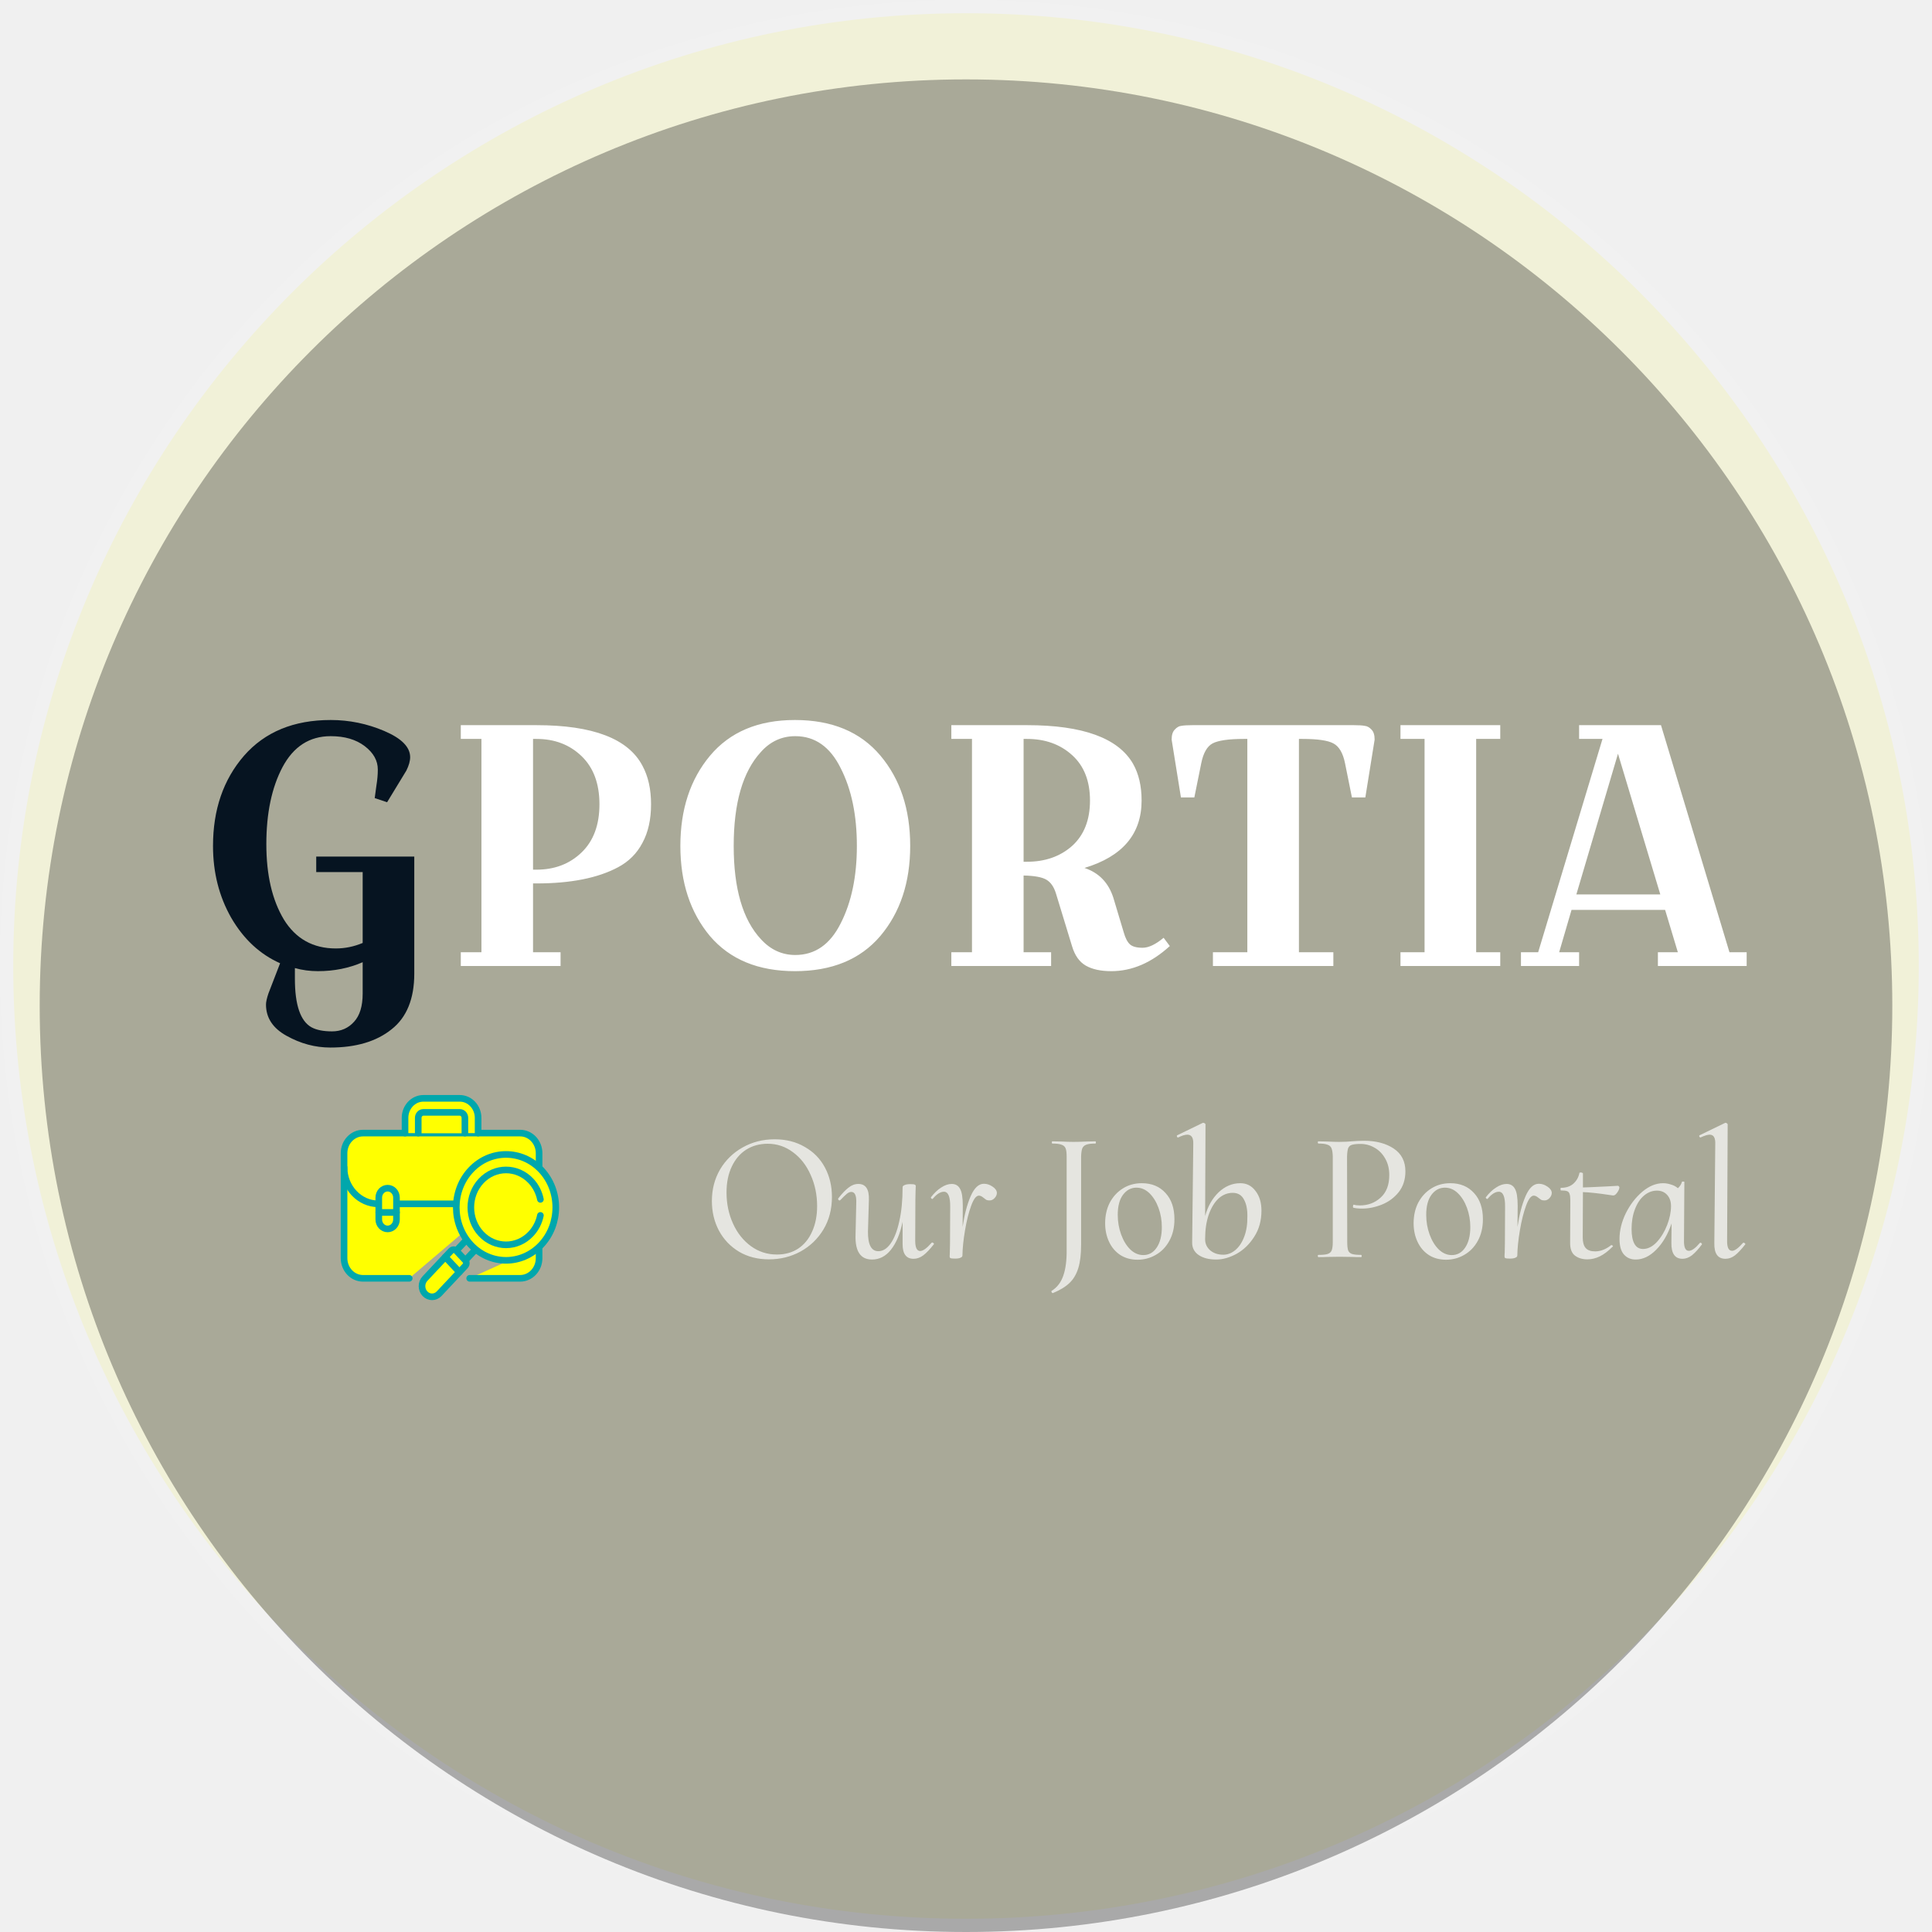
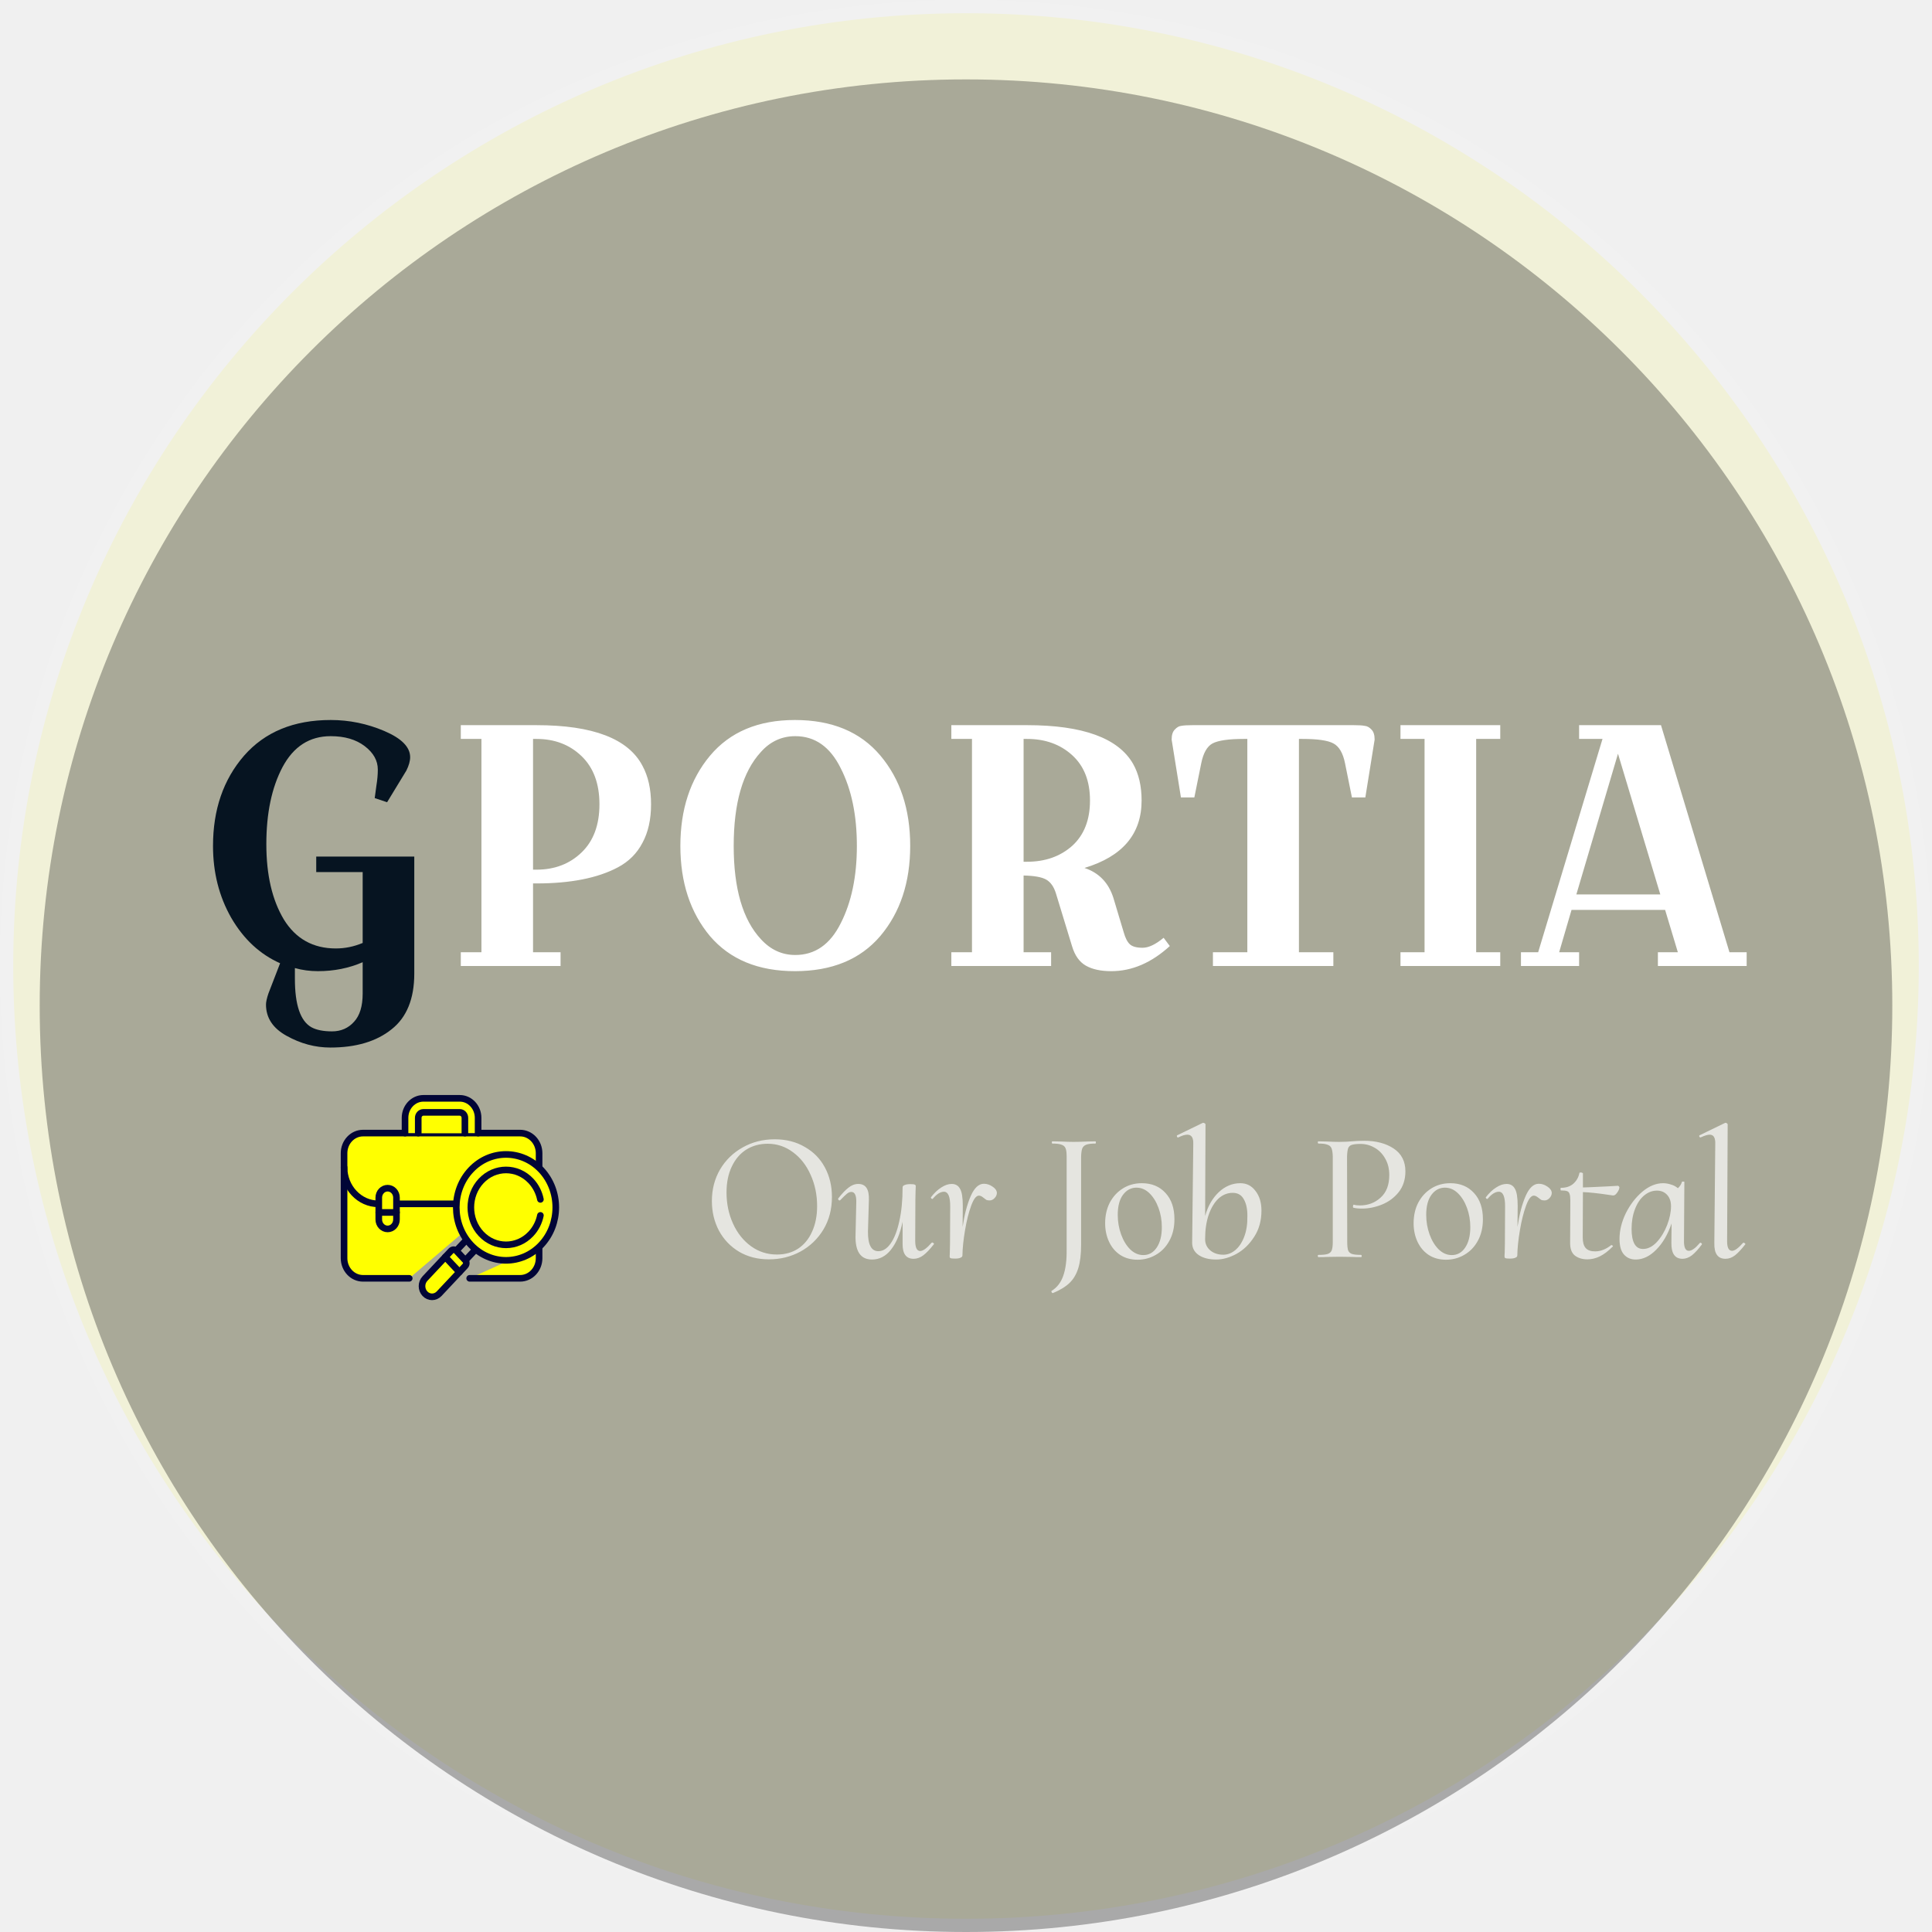
<svg xmlns="http://www.w3.org/2000/svg" width="146" height="146" viewBox="0 0 146 146" fill="#FFFF00">
  <circle opacity="0.1" cx="73" cy="73" r="72.5" stroke="white" />
  <circle opacity="0.3" cx="73" cy="76" r="70" fill="black" />
  <path opacity="0.7" d="M58.109 95.168C57.26 95.168 56.509 94.977 55.855 94.594C55.202 94.202 54.693 93.67 54.329 92.998C53.975 92.326 53.797 91.579 53.797 90.758C53.797 89.881 54.003 89.087 54.413 88.378C54.833 87.669 55.403 87.113 56.121 86.712C56.849 86.301 57.657 86.096 58.543 86.096C59.402 86.096 60.158 86.287 60.811 86.67C61.474 87.043 61.983 87.561 62.337 88.224C62.692 88.887 62.869 89.629 62.869 90.45C62.869 91.374 62.655 92.195 62.225 92.914C61.796 93.623 61.217 94.179 60.489 94.58C59.761 94.972 58.968 95.168 58.109 95.168ZM58.711 94.804C59.327 94.804 59.864 94.655 60.321 94.356C60.779 94.048 61.129 93.619 61.371 93.068C61.623 92.517 61.749 91.878 61.749 91.15C61.749 90.291 61.586 89.503 61.259 88.784C60.942 88.065 60.499 87.496 59.929 87.076C59.36 86.647 58.721 86.432 58.011 86.432C57.405 86.432 56.863 86.581 56.387 86.88C55.921 87.179 55.557 87.608 55.295 88.168C55.034 88.719 54.903 89.367 54.903 90.114C54.903 90.963 55.067 91.747 55.393 92.466C55.72 93.185 56.173 93.754 56.751 94.174C57.33 94.594 57.983 94.804 58.711 94.804ZM70.407 93.908C70.417 93.899 70.431 93.894 70.449 93.894C70.487 93.894 70.519 93.913 70.547 93.95C70.585 93.978 70.594 94.001 70.575 94.02C70.277 94.403 70.011 94.683 69.777 94.86C69.544 95.037 69.297 95.126 69.035 95.126C68.485 95.126 68.209 94.757 68.209 94.02V92.326C68.023 93.231 67.729 93.936 67.327 94.44C66.935 94.935 66.459 95.182 65.899 95.182C65.031 95.182 64.616 94.566 64.653 93.334L64.709 90.842C64.719 90.329 64.593 90.072 64.331 90.072C64.219 90.072 64.103 90.123 63.981 90.226C63.86 90.329 63.701 90.483 63.505 90.688C63.487 90.707 63.468 90.716 63.449 90.716C63.412 90.716 63.384 90.702 63.365 90.674C63.337 90.637 63.328 90.604 63.337 90.576C63.627 90.203 63.888 89.927 64.121 89.75C64.355 89.563 64.602 89.47 64.863 89.47C65.423 89.47 65.689 89.871 65.661 90.674L65.591 93.068C65.582 94.057 65.843 94.552 66.375 94.552C66.721 94.552 67.029 94.361 67.299 93.978C67.579 93.586 67.799 93.026 67.957 92.298C68.125 91.57 68.209 90.711 68.209 89.722C68.209 89.647 68.261 89.591 68.363 89.554C68.466 89.507 68.606 89.484 68.783 89.484C68.979 89.484 69.096 89.498 69.133 89.526C69.18 89.545 69.203 89.582 69.203 89.638C69.203 89.703 69.199 89.82 69.189 89.988C69.18 90.156 69.175 90.371 69.175 90.632L69.161 93.754C69.161 94.277 69.287 94.538 69.539 94.538C69.754 94.538 70.043 94.328 70.407 93.908ZM74.354 89.456C74.578 89.456 74.793 89.526 74.998 89.666C75.213 89.806 75.325 89.965 75.334 90.142C75.334 90.282 75.278 90.413 75.166 90.534C75.054 90.655 74.928 90.716 74.788 90.716C74.685 90.716 74.601 90.702 74.536 90.674C74.48 90.637 74.405 90.581 74.312 90.506C74.191 90.403 74.079 90.352 73.976 90.352C73.771 90.352 73.575 90.609 73.388 91.122C73.201 91.635 73.047 92.251 72.926 92.97C72.805 93.689 72.739 94.323 72.73 94.874C72.73 94.949 72.683 95.005 72.59 95.042C72.497 95.089 72.357 95.112 72.17 95.112C71.983 95.112 71.867 95.098 71.82 95.07C71.783 95.051 71.764 95.014 71.764 94.958C71.764 94.846 71.769 94.748 71.778 94.664L71.792 93.964L71.806 91.206C71.815 90.441 71.657 90.058 71.33 90.058C71.199 90.058 71.059 90.105 70.91 90.198C70.77 90.291 70.63 90.422 70.49 90.59C70.481 90.599 70.467 90.604 70.448 90.604C70.42 90.604 70.397 90.59 70.378 90.562C70.35 90.534 70.341 90.506 70.35 90.478C70.602 90.151 70.863 89.904 71.134 89.736C71.405 89.559 71.666 89.47 71.918 89.47C72.207 89.47 72.417 89.591 72.548 89.834C72.688 90.067 72.758 90.501 72.758 91.136L72.744 92.718C72.884 91.775 73.089 90.996 73.36 90.38C73.631 89.764 73.962 89.456 74.354 89.456ZM79.57 97.716C79.532 97.725 79.499 97.702 79.472 97.646C79.444 97.599 79.444 97.567 79.472 97.548C79.882 97.296 80.176 96.913 80.353 96.4C80.531 95.896 80.615 95.243 80.606 94.44V87.384C80.606 87.104 80.578 86.899 80.522 86.768C80.466 86.637 80.363 86.549 80.213 86.502C80.064 86.446 79.835 86.418 79.528 86.418C79.499 86.418 79.486 86.39 79.486 86.334C79.486 86.278 79.499 86.25 79.528 86.25L80.2 86.264C80.573 86.283 80.881 86.292 81.124 86.292C81.394 86.292 81.735 86.283 82.145 86.264L82.775 86.25C82.803 86.25 82.817 86.278 82.817 86.334C82.817 86.39 82.803 86.418 82.775 86.418C82.468 86.418 82.239 86.446 82.09 86.502C81.94 86.558 81.838 86.656 81.781 86.796C81.735 86.927 81.707 87.132 81.698 87.412V94.062C81.698 94.79 81.627 95.378 81.487 95.826C81.347 96.283 81.128 96.657 80.829 96.946C80.531 97.235 80.111 97.492 79.57 97.716ZM85.965 95.196C85.461 95.196 85.023 95.075 84.649 94.832C84.285 94.589 84.005 94.258 83.809 93.838C83.613 93.418 83.515 92.951 83.515 92.438C83.515 91.859 83.632 91.341 83.865 90.884C84.108 90.427 84.439 90.067 84.859 89.806C85.279 89.545 85.755 89.414 86.287 89.414C87.034 89.414 87.631 89.661 88.079 90.156C88.527 90.641 88.751 91.299 88.751 92.13C88.751 92.765 88.621 93.315 88.359 93.782C88.107 94.239 87.767 94.589 87.337 94.832C86.917 95.075 86.46 95.196 85.965 95.196ZM86.399 94.846C86.819 94.846 87.155 94.659 87.407 94.286C87.669 93.903 87.799 93.385 87.799 92.732C87.799 92.219 87.715 91.733 87.547 91.276C87.379 90.819 87.151 90.45 86.861 90.17C86.572 89.89 86.245 89.75 85.881 89.75C85.471 89.75 85.13 89.932 84.859 90.296C84.598 90.651 84.467 91.155 84.467 91.808C84.467 92.321 84.551 92.811 84.719 93.278C84.887 93.745 85.116 94.123 85.405 94.412C85.704 94.701 86.035 94.846 86.399 94.846ZM93.731 89.414C94.207 89.414 94.59 89.61 94.879 90.002C95.178 90.385 95.327 90.879 95.327 91.486C95.327 92.242 95.145 92.9 94.781 93.46C94.426 94.02 93.983 94.449 93.451 94.748C92.919 95.037 92.406 95.182 91.911 95.182C91.351 95.182 90.903 95.065 90.567 94.832C90.24 94.599 90.082 94.281 90.091 93.88L90.175 86.46C90.194 85.984 90.044 85.746 89.727 85.746C89.55 85.746 89.321 85.816 89.041 85.956H89.027C88.98 85.956 88.952 85.933 88.943 85.886C88.924 85.83 88.934 85.797 88.971 85.788L90.903 84.85H90.931C90.968 84.85 91.006 84.864 91.043 84.892C91.08 84.92 91.099 84.943 91.099 84.962L91.071 91.892C91.276 91.155 91.617 90.557 92.093 90.1C92.578 89.643 93.124 89.414 93.731 89.414ZM92.443 94.818C92.77 94.818 93.073 94.701 93.353 94.468C93.633 94.235 93.857 93.899 94.025 93.46C94.193 93.021 94.272 92.508 94.263 91.92C94.272 91.388 94.184 90.959 93.997 90.632C93.82 90.305 93.54 90.142 93.157 90.142C92.756 90.142 92.396 90.287 92.079 90.576C91.771 90.865 91.524 91.276 91.337 91.808C91.16 92.331 91.071 92.933 91.071 93.614V93.656C91.071 93.992 91.202 94.272 91.463 94.496C91.724 94.711 92.051 94.818 92.443 94.818ZM99.639 95C99.611 95 99.593 94.972 99.583 94.916C99.583 94.86 99.602 94.832 99.639 94.832C99.957 94.832 100.185 94.809 100.325 94.762C100.475 94.715 100.577 94.627 100.633 94.496C100.689 94.356 100.717 94.146 100.717 93.866V87.384C100.708 87.104 100.675 86.899 100.619 86.768C100.563 86.637 100.461 86.549 100.311 86.502C100.171 86.446 99.947 86.418 99.639 86.418C99.611 86.418 99.593 86.39 99.583 86.334C99.583 86.278 99.602 86.25 99.639 86.25L100.283 86.264C100.657 86.283 100.965 86.292 101.207 86.292C101.422 86.292 101.604 86.287 101.753 86.278C101.912 86.269 102.043 86.259 102.145 86.25C102.472 86.222 102.785 86.208 103.083 86.208C103.989 86.208 104.735 86.404 105.323 86.796C105.911 87.188 106.205 87.762 106.205 88.518C106.205 89.134 106.037 89.657 105.701 90.086C105.365 90.506 104.945 90.819 104.441 91.024C103.937 91.229 103.433 91.332 102.929 91.332C102.649 91.332 102.43 91.309 102.271 91.262C102.253 91.262 102.243 91.234 102.243 91.178C102.243 91.15 102.248 91.117 102.257 91.08C102.276 91.043 102.295 91.029 102.313 91.038C102.435 91.075 102.584 91.094 102.761 91.094C103.377 91.094 103.9 90.898 104.329 90.506C104.768 90.114 104.987 89.545 104.987 88.798C104.987 88.322 104.885 87.907 104.679 87.552C104.474 87.188 104.203 86.913 103.867 86.726C103.541 86.539 103.191 86.446 102.817 86.446C102.519 86.446 102.299 86.469 102.159 86.516C102.029 86.553 101.935 86.637 101.879 86.768C101.833 86.899 101.805 87.113 101.795 87.412L101.809 93.866C101.809 94.146 101.833 94.356 101.879 94.496C101.935 94.627 102.033 94.715 102.173 94.762C102.323 94.809 102.551 94.832 102.859 94.832C102.887 94.832 102.901 94.86 102.901 94.916C102.901 94.972 102.887 95 102.859 95C102.579 95 102.36 94.995 102.201 94.986L101.235 94.972L100.297 94.986C100.139 94.995 99.919 95 99.639 95ZM109.276 95.196C108.772 95.196 108.333 95.075 107.96 94.832C107.596 94.589 107.316 94.258 107.12 93.838C106.924 93.418 106.826 92.951 106.826 92.438C106.826 91.859 106.943 91.341 107.176 90.884C107.419 90.427 107.75 90.067 108.17 89.806C108.59 89.545 109.066 89.414 109.598 89.414C110.345 89.414 110.942 89.661 111.39 90.156C111.838 90.641 112.062 91.299 112.062 92.13C112.062 92.765 111.931 93.315 111.67 93.782C111.418 94.239 111.077 94.589 110.648 94.832C110.228 95.075 109.771 95.196 109.276 95.196ZM109.71 94.846C110.13 94.846 110.466 94.659 110.718 94.286C110.979 93.903 111.11 93.385 111.11 92.732C111.11 92.219 111.026 91.733 110.858 91.276C110.69 90.819 110.461 90.45 110.172 90.17C109.883 89.89 109.556 89.75 109.192 89.75C108.781 89.75 108.441 89.932 108.17 90.296C107.909 90.651 107.778 91.155 107.778 91.808C107.778 92.321 107.862 92.811 108.03 93.278C108.198 93.745 108.427 94.123 108.716 94.412C109.015 94.701 109.346 94.846 109.71 94.846ZM116.286 89.456C116.51 89.456 116.724 89.526 116.93 89.666C117.144 89.806 117.256 89.965 117.266 90.142C117.266 90.282 117.21 90.413 117.098 90.534C116.986 90.655 116.86 90.716 116.72 90.716C116.617 90.716 116.533 90.702 116.468 90.674C116.412 90.637 116.337 90.581 116.244 90.506C116.122 90.403 116.01 90.352 115.908 90.352C115.702 90.352 115.506 90.609 115.32 91.122C115.133 91.635 114.979 92.251 114.858 92.97C114.736 93.689 114.671 94.323 114.662 94.874C114.662 94.949 114.615 95.005 114.522 95.042C114.428 95.089 114.288 95.112 114.102 95.112C113.915 95.112 113.798 95.098 113.752 95.07C113.714 95.051 113.696 95.014 113.696 94.958C113.696 94.846 113.7 94.748 113.71 94.664L113.724 93.964L113.738 91.206C113.747 90.441 113.588 90.058 113.262 90.058C113.131 90.058 112.991 90.105 112.842 90.198C112.702 90.291 112.562 90.422 112.422 90.59C112.412 90.599 112.398 90.604 112.38 90.604C112.352 90.604 112.328 90.59 112.31 90.562C112.282 90.534 112.272 90.506 112.282 90.478C112.534 90.151 112.795 89.904 113.066 89.736C113.336 89.559 113.598 89.47 113.85 89.47C114.139 89.47 114.349 89.591 114.48 89.834C114.62 90.067 114.69 90.501 114.69 91.136L114.676 92.718C114.816 91.775 115.021 90.996 115.292 90.38C115.562 89.764 115.894 89.456 116.286 89.456ZM122.252 89.61C122.289 89.61 122.317 89.624 122.336 89.652C122.364 89.68 122.378 89.708 122.378 89.736C122.369 89.857 122.308 89.993 122.196 90.142C122.093 90.291 121.986 90.357 121.874 90.338L121.58 90.296C120.777 90.175 120.124 90.105 119.62 90.086L119.606 93.516C119.606 93.88 119.681 94.146 119.83 94.314C119.979 94.482 120.217 94.566 120.544 94.566C120.955 94.566 121.361 94.407 121.762 94.09H121.776C121.813 94.09 121.846 94.109 121.874 94.146C121.902 94.174 121.902 94.193 121.874 94.202C121.529 94.547 121.202 94.795 120.894 94.944C120.586 95.093 120.273 95.168 119.956 95.168C119.573 95.168 119.256 95.07 119.004 94.874C118.761 94.678 118.645 94.347 118.654 93.88L118.668 90.716C118.668 90.483 118.649 90.319 118.612 90.226C118.584 90.123 118.523 90.053 118.43 90.016C118.337 89.979 118.183 89.96 117.968 89.96C117.94 89.96 117.926 89.927 117.926 89.862C117.926 89.797 117.935 89.764 117.954 89.764C118.346 89.764 118.659 89.661 118.892 89.456C119.135 89.241 119.289 88.971 119.354 88.644C119.354 88.616 119.391 88.602 119.466 88.602C119.503 88.602 119.536 88.611 119.564 88.63C119.601 88.639 119.62 88.649 119.62 88.658V89.736C119.769 89.736 120.409 89.708 121.538 89.652L122.252 89.61ZM128.462 93.922C128.472 93.913 128.486 93.908 128.504 93.908C128.532 93.908 128.56 93.927 128.588 93.964C128.616 93.992 128.626 94.015 128.616 94.034C128.346 94.398 128.094 94.673 127.86 94.86C127.627 95.037 127.389 95.126 127.146 95.126C126.577 95.126 126.297 94.729 126.306 93.936L126.32 92.452C126.04 93.283 125.653 93.945 125.158 94.44C124.673 94.935 124.155 95.182 123.604 95.182C123.24 95.182 122.946 95.056 122.722 94.804C122.498 94.552 122.386 94.16 122.386 93.628C122.386 92.984 122.545 92.335 122.862 91.682C123.189 91.029 123.604 90.487 124.108 90.058C124.622 89.629 125.144 89.414 125.676 89.414C125.872 89.414 126.068 89.447 126.264 89.512C126.47 89.568 126.647 89.661 126.796 89.792C126.946 89.661 127.048 89.503 127.104 89.316C127.104 89.297 127.128 89.288 127.174 89.288C127.268 89.288 127.305 89.302 127.286 89.33L127.258 93.754C127.249 94.267 127.37 94.524 127.622 94.524C127.846 94.524 128.126 94.323 128.462 93.922ZM126.278 91.15C126.278 90.795 126.18 90.511 125.984 90.296C125.788 90.081 125.532 89.974 125.214 89.974C124.86 89.974 124.533 90.1 124.234 90.352C123.945 90.595 123.716 90.94 123.548 91.388C123.38 91.827 123.296 92.326 123.296 92.886C123.306 93.885 123.595 94.384 124.164 94.384C124.528 94.384 124.874 94.211 125.2 93.866C125.527 93.511 125.788 93.082 125.984 92.578C126.18 92.065 126.278 91.589 126.278 91.15ZM130.391 95.126C129.812 95.126 129.532 94.729 129.551 93.936L129.621 86.46C129.64 85.984 129.5 85.746 129.201 85.746C129.042 85.746 128.814 85.816 128.515 85.956H128.501C128.464 85.956 128.436 85.933 128.417 85.886C128.398 85.839 128.408 85.807 128.445 85.788L130.377 84.85H130.405C130.442 84.85 130.475 84.864 130.503 84.892C130.54 84.92 130.559 84.943 130.559 84.962L130.517 93.754C130.508 94.267 130.634 94.524 130.895 94.524C131.091 94.524 131.366 94.323 131.721 93.922C131.73 93.913 131.744 93.908 131.763 93.908C131.8 93.908 131.833 93.927 131.861 93.964C131.898 93.992 131.908 94.015 131.889 94.034C131.6 94.407 131.343 94.683 131.119 94.86C130.895 95.037 130.652 95.126 130.391 95.126Z" fill="white" />
-   <path d="M35.164 95.246L35.947 94.413" stroke="#00A7AC" stroke-width="0.5" stroke-miterlimit="10" stroke-linecap="round" stroke-linejoin="round" />
-   <path d="M35.26 93.683L34.477 94.516" stroke="#00A7AC" stroke-width="0.5" stroke-miterlimit="10" stroke-linecap="round" stroke-linejoin="round" />
-   <path d="M35.493 96.602H39.307C40.098 96.602 40.739 95.92 40.739 95.078V94.232" stroke="#00A7AC" stroke-width="0.5" stroke-miterlimit="10" stroke-linecap="round" stroke-linejoin="round" />
-   <path d="M40.739 88.252V87.151C40.739 86.31 40.098 85.627 39.307 85.627H27.432C26.641 85.627 26 86.31 26 87.151V95.078C26 95.92 26.641 96.602 27.432 96.602H30.925" stroke="#00A7AC" stroke-width="0.5" stroke-miterlimit="10" stroke-linecap="round" stroke-linejoin="round" />
-   <path d="M26 88.211C26 89.736 27.162 90.973 28.595 90.973H28.625" stroke="#00A7AC" stroke-width="0.5" stroke-miterlimit="10" stroke-linecap="round" stroke-linejoin="round" />
-   <path d="M29.963 90.973H34.489" stroke="#00A7AC" stroke-width="0.5" stroke-miterlimit="10" stroke-linecap="round" stroke-linejoin="round" />
-   <path d="M33.185 97.764L35.154 95.668C35.267 95.548 35.267 95.353 35.154 95.233L34.49 94.527C34.377 94.407 34.194 94.407 34.082 94.527L32.113 96.623C31.817 96.938 31.817 97.449 32.113 97.764C32.409 98.079 32.889 98.079 33.185 97.764Z" stroke="#00A7AC" stroke-width="0.5" stroke-miterlimit="10" stroke-linecap="round" stroke-linejoin="round" />
-   <path d="M33.648 94.989L34.72 96.13" stroke="#00A7AC" stroke-width="0.5" stroke-miterlimit="10" stroke-linecap="round" stroke-linejoin="round" />
-   <path d="M40.899 94.071C39.431 95.634 37.05 95.634 35.582 94.071C34.113 92.509 34.113 89.975 35.582 88.412C37.05 86.85 39.431 86.85 40.899 88.412C42.367 89.975 42.367 92.509 40.899 94.071Z" stroke="#00A7AC" stroke-width="0.5" stroke-miterlimit="10" stroke-linecap="round" stroke-linejoin="round" />
-   <path d="M40.838 91.846C40.734 92.358 40.494 92.845 40.12 93.243C39.082 94.347 37.399 94.347 36.361 93.243C35.322 92.138 35.322 90.346 36.361 89.241C37.399 88.136 39.082 88.136 40.12 89.241C40.494 89.639 40.733 90.125 40.838 90.636" stroke="#00A7AC" stroke-width="0.5" stroke-miterlimit="10" stroke-linecap="round" stroke-linejoin="round" />
-   <path d="M29.293 92.869C28.924 92.869 28.624 92.55 28.624 92.157V90.502C28.624 90.109 28.924 89.79 29.293 89.79C29.663 89.79 29.962 90.109 29.962 90.502V92.157C29.962 92.55 29.663 92.869 29.293 92.869Z" stroke="#00A7AC" stroke-width="0.5" stroke-miterlimit="10" stroke-linecap="round" stroke-linejoin="round" />
-   <path d="M29.962 91.624H28.624" stroke="#00A7AC" stroke-width="0.5" stroke-miterlimit="10" stroke-linecap="round" stroke-linejoin="round" />
-   <path d="M36.13 85.628V84.476C36.13 83.662 35.508 83 34.743 83H31.995C31.23 83 30.608 83.662 30.608 84.476V85.628" stroke="#00A7AC" stroke-width="0.5" stroke-miterlimit="10" stroke-linecap="round" stroke-linejoin="round" />
-   <path d="M31.606 85.628V84.476C31.606 84.248 31.781 84.062 31.995 84.062H34.743C34.958 84.062 35.132 84.248 35.132 84.476V85.628" stroke="#00A7AC" stroke-width="0.5" stroke-miterlimit="10" stroke-linecap="round" stroke-linejoin="round" />
+   <path d="M35.164 95.246L35.947 94.413" stroke="#010536" stroke-width="0.5" stroke-miterlimit="10" stroke-linecap="round" stroke-linejoin="round" />
+   <path d="M35.26 93.683L34.477 94.516" stroke="#010536" stroke-width="0.5" stroke-miterlimit="10" stroke-linecap="round" stroke-linejoin="round" />
+   <path d="M35.493 96.602H39.307C40.098 96.602 40.739 95.92 40.739 95.078V94.232" stroke="#010536" stroke-width="0.5" stroke-miterlimit="10" stroke-linecap="round" stroke-linejoin="round" />
+   <path d="M40.739 88.252V87.151C40.739 86.31 40.098 85.627 39.307 85.627H27.432C26.641 85.627 26 86.31 26 87.151V95.078C26 95.92 26.641 96.602 27.432 96.602H30.925" stroke="#010536" stroke-width="0.5" stroke-miterlimit="10" stroke-linecap="round" stroke-linejoin="round" />
+   <path d="M26 88.211C26 89.736 27.162 90.973 28.595 90.973H28.625" stroke="#010536" stroke-width="0.5" stroke-miterlimit="10" stroke-linecap="round" stroke-linejoin="round" />
+   <path d="M29.963 90.973H34.489" stroke="#010536" stroke-width="0.5" stroke-miterlimit="10" stroke-linecap="round" stroke-linejoin="round" />
+   <path d="M33.185 97.764L35.154 95.668C35.267 95.548 35.267 95.353 35.154 95.233L34.49 94.527C34.377 94.407 34.194 94.407 34.082 94.527L32.113 96.623C31.817 96.938 31.817 97.449 32.113 97.764C32.409 98.079 32.889 98.079 33.185 97.764Z" stroke="#010536" stroke-width="0.5" stroke-miterlimit="10" stroke-linecap="round" stroke-linejoin="round" />
+   <path d="M33.648 94.989L34.72 96.13" stroke="#010536" stroke-width="0.5" stroke-miterlimit="10" stroke-linecap="round" stroke-linejoin="round" />
+   <path d="M40.899 94.071C39.431 95.634 37.05 95.634 35.582 94.071C34.113 92.509 34.113 89.975 35.582 88.412C37.05 86.85 39.431 86.85 40.899 88.412C42.367 89.975 42.367 92.509 40.899 94.071Z" stroke="#010536" stroke-width="0.5" stroke-miterlimit="10" stroke-linecap="round" stroke-linejoin="round" />
+   <path d="M40.838 91.846C40.734 92.358 40.494 92.845 40.12 93.243C39.082 94.347 37.399 94.347 36.361 93.243C35.322 92.138 35.322 90.346 36.361 89.241C37.399 88.136 39.082 88.136 40.12 89.241C40.494 89.639 40.733 90.125 40.838 90.636" stroke="#010536" stroke-width="0.5" stroke-miterlimit="10" stroke-linecap="round" stroke-linejoin="round" />
+   <path d="M29.293 92.869C28.924 92.869 28.624 92.55 28.624 92.157V90.502C28.624 90.109 28.924 89.79 29.293 89.79C29.663 89.79 29.962 90.109 29.962 90.502V92.157C29.962 92.55 29.663 92.869 29.293 92.869Z" stroke="#010536" stroke-width="0.5" stroke-miterlimit="10" stroke-linecap="round" stroke-linejoin="round" />
+   <path d="M29.962 91.624H28.624" stroke="#010536" stroke-width="0.5" stroke-miterlimit="10" stroke-linecap="round" stroke-linejoin="round" />
+   <path d="M36.13 85.628V84.476C36.13 83.662 35.508 83 34.743 83H31.995C31.23 83 30.608 83.662 30.608 84.476V85.628" stroke="#010536" stroke-width="0.5" stroke-miterlimit="10" stroke-linecap="round" stroke-linejoin="round" />
+   <path d="M31.606 85.628V84.476C31.606 84.248 31.781 84.062 31.995 84.062H34.743C34.958 84.062 35.132 84.248 35.132 84.476V85.628" stroke="#010536" stroke-width="0.5" stroke-miterlimit="10" stroke-linecap="round" stroke-linejoin="round" />
  <path d="M23.897 65.902V64.732H31.307V73.572C31.307 75.479 30.735 76.883 29.591 77.784C28.447 78.703 26.904 79.162 24.963 79.162C23.819 79.162 22.718 78.867 21.661 78.278C20.621 77.706 20.101 76.917 20.101 75.912C20.101 75.721 20.162 75.444 20.283 75.08L21.167 72.792C19.642 72.116 18.411 70.972 17.475 69.36C16.556 67.748 16.097 65.937 16.097 63.926C16.097 61.187 16.877 58.917 18.437 57.114C20.014 55.311 22.198 54.41 24.989 54.41C26.393 54.41 27.745 54.687 29.045 55.242C30.345 55.797 30.995 56.455 30.995 57.218C30.995 57.513 30.899 57.851 30.709 58.232L29.253 60.624L28.317 60.312L28.447 59.35C28.516 58.934 28.551 58.535 28.551 58.154C28.551 57.478 28.221 56.889 27.563 56.386C26.904 55.883 26.046 55.632 24.989 55.632C23.394 55.632 22.181 56.412 21.349 57.972C20.534 59.515 20.127 61.456 20.127 63.796C20.127 66.119 20.569 68.017 21.453 69.49C22.354 70.946 23.663 71.674 25.379 71.674C26.072 71.674 26.748 71.535 27.407 71.258V65.902H23.897ZM24.027 73.39C23.42 73.39 22.84 73.312 22.285 73.156V73.962C22.285 75.938 22.701 77.16 23.533 77.628C23.914 77.836 24.434 77.94 25.093 77.94C25.769 77.94 26.323 77.697 26.757 77.212C27.19 76.744 27.407 76.033 27.407 75.08V72.714C26.367 73.165 25.24 73.39 24.027 73.39Z" fill="#061421" />
  <path d="M34.822 55.84V54.8H40.542C44.806 54.8 47.475 55.823 48.55 57.868C48.983 58.665 49.2 59.636 49.2 60.78C49.2 61.924 48.983 62.895 48.55 63.692C48.134 64.489 47.519 65.105 46.704 65.538C45.179 66.353 43.125 66.76 40.542 66.76H40.282V71.96H42.362V73H34.822V71.96H36.382V55.84H34.822ZM40.542 55.84H40.282V65.72H40.542C41.911 65.72 43.047 65.287 43.948 64.42C44.849 63.553 45.3 62.34 45.3 60.78C45.3 59.22 44.849 58.007 43.948 57.14C43.047 56.273 41.911 55.84 40.542 55.84ZM51.415 63.926C51.415 61.17 52.161 58.899 53.651 57.114C55.159 55.311 57.3 54.41 60.073 54.41C62.864 54.41 65.013 55.303 66.521 57.088C68.029 58.873 68.783 61.153 68.783 63.926C68.783 66.682 68.029 68.953 66.521 70.738C65.013 72.506 62.864 73.39 60.073 73.39C57.3 73.39 55.159 72.506 53.651 70.738C52.161 68.953 51.415 66.682 51.415 63.926ZM60.099 55.632C59.077 55.632 58.21 56.031 57.499 56.828C56.13 58.319 55.445 60.685 55.445 63.926C55.445 67.15 56.13 69.499 57.499 70.972C58.227 71.769 59.094 72.168 60.099 72.168C61.59 72.168 62.734 71.371 63.531 69.776C64.346 68.181 64.753 66.231 64.753 63.926C64.753 61.603 64.346 59.645 63.531 58.05C62.734 56.438 61.59 55.632 60.099 55.632ZM71.892 55.84V54.8H77.612C81.824 54.8 84.494 55.771 85.62 57.712C86.054 58.475 86.27 59.402 86.27 60.494C86.27 63.025 84.832 64.723 81.954 65.59C83.046 65.954 83.774 66.708 84.138 67.852L84.918 70.452C85.04 70.885 85.196 71.189 85.386 71.362C85.577 71.535 85.898 71.622 86.348 71.622C86.799 71.622 87.328 71.371 87.934 70.868L88.402 71.492C87.016 72.757 85.542 73.39 83.982 73.39C83.185 73.39 82.544 73.251 82.058 72.974C81.573 72.697 81.226 72.211 81.018 71.518L79.796 67.514C79.64 67.011 79.398 66.665 79.068 66.474C78.739 66.283 78.167 66.179 77.352 66.162V71.96H79.432V73H71.892V71.96H73.452V55.84H71.892ZM77.612 55.84H77.352V65.122H77.612C78.982 65.122 80.117 64.723 81.018 63.926C81.92 63.111 82.37 61.967 82.37 60.494C82.37 59.021 81.92 57.877 81.018 57.062C80.117 56.247 78.982 55.84 77.612 55.84ZM98.42 55.84H98.16V71.96H100.76V73H91.66V71.96H94.26V55.84H94C92.856 55.84 92.068 55.953 91.634 56.178C91.218 56.403 90.932 56.906 90.776 57.686L90.256 60.26H89.242L88.54 55.892C88.54 55.545 88.618 55.294 88.774 55.138C88.93 54.965 89.095 54.869 89.268 54.852C89.459 54.817 89.745 54.8 90.126 54.8H102.294C102.676 54.8 102.953 54.817 103.126 54.852C103.317 54.869 103.49 54.965 103.646 55.138C103.802 55.294 103.88 55.545 103.88 55.892L103.178 60.26H102.164L101.644 57.686C101.488 56.906 101.194 56.403 100.76 56.178C100.344 55.953 99.564 55.84 98.42 55.84ZM105.833 55.84V54.8H113.373V55.84H111.553V71.96H113.373V73H105.833V71.96H107.653V55.84H105.833ZM119.332 55.84V54.8H125.52L130.694 71.96H131.994V73H125.286V71.96H126.794L125.832 68.762H118.759L117.824 71.96H119.332V73H114.938V71.96H116.238L121.1 55.84H119.332ZM122.27 56.958L119.124 67.592H125.468L122.27 56.958Z" fill="white" />
</svg>
